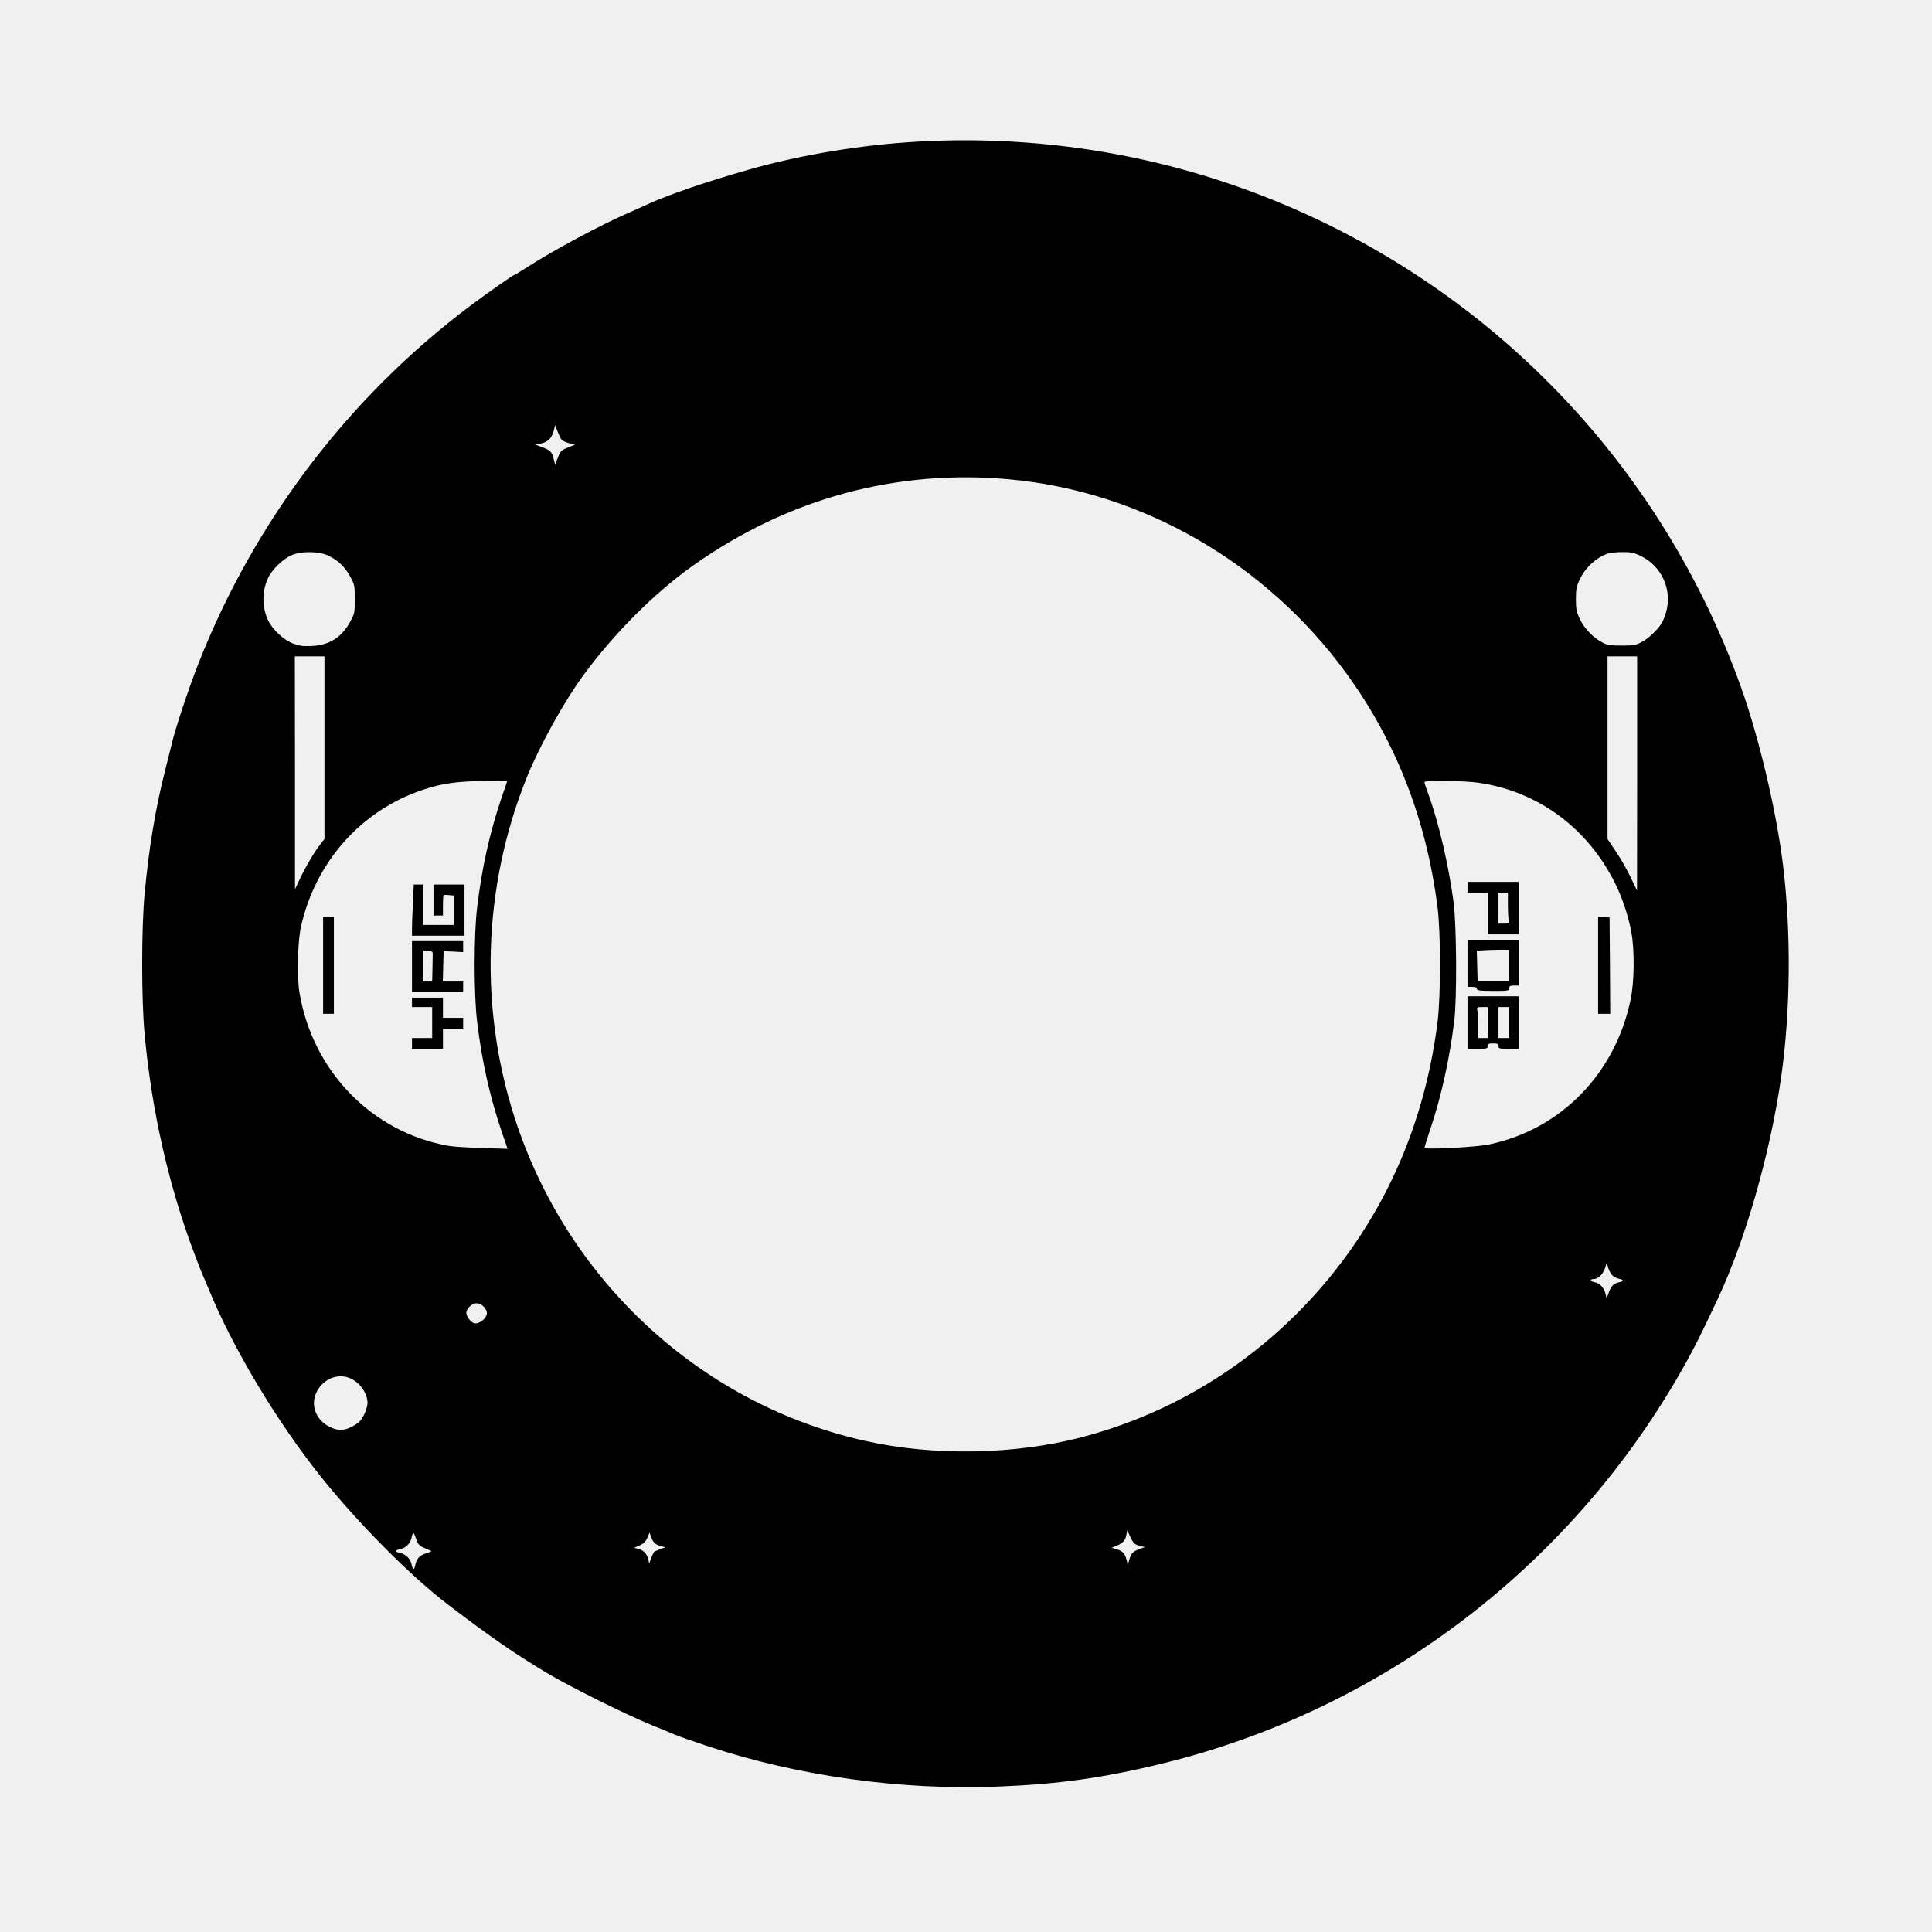
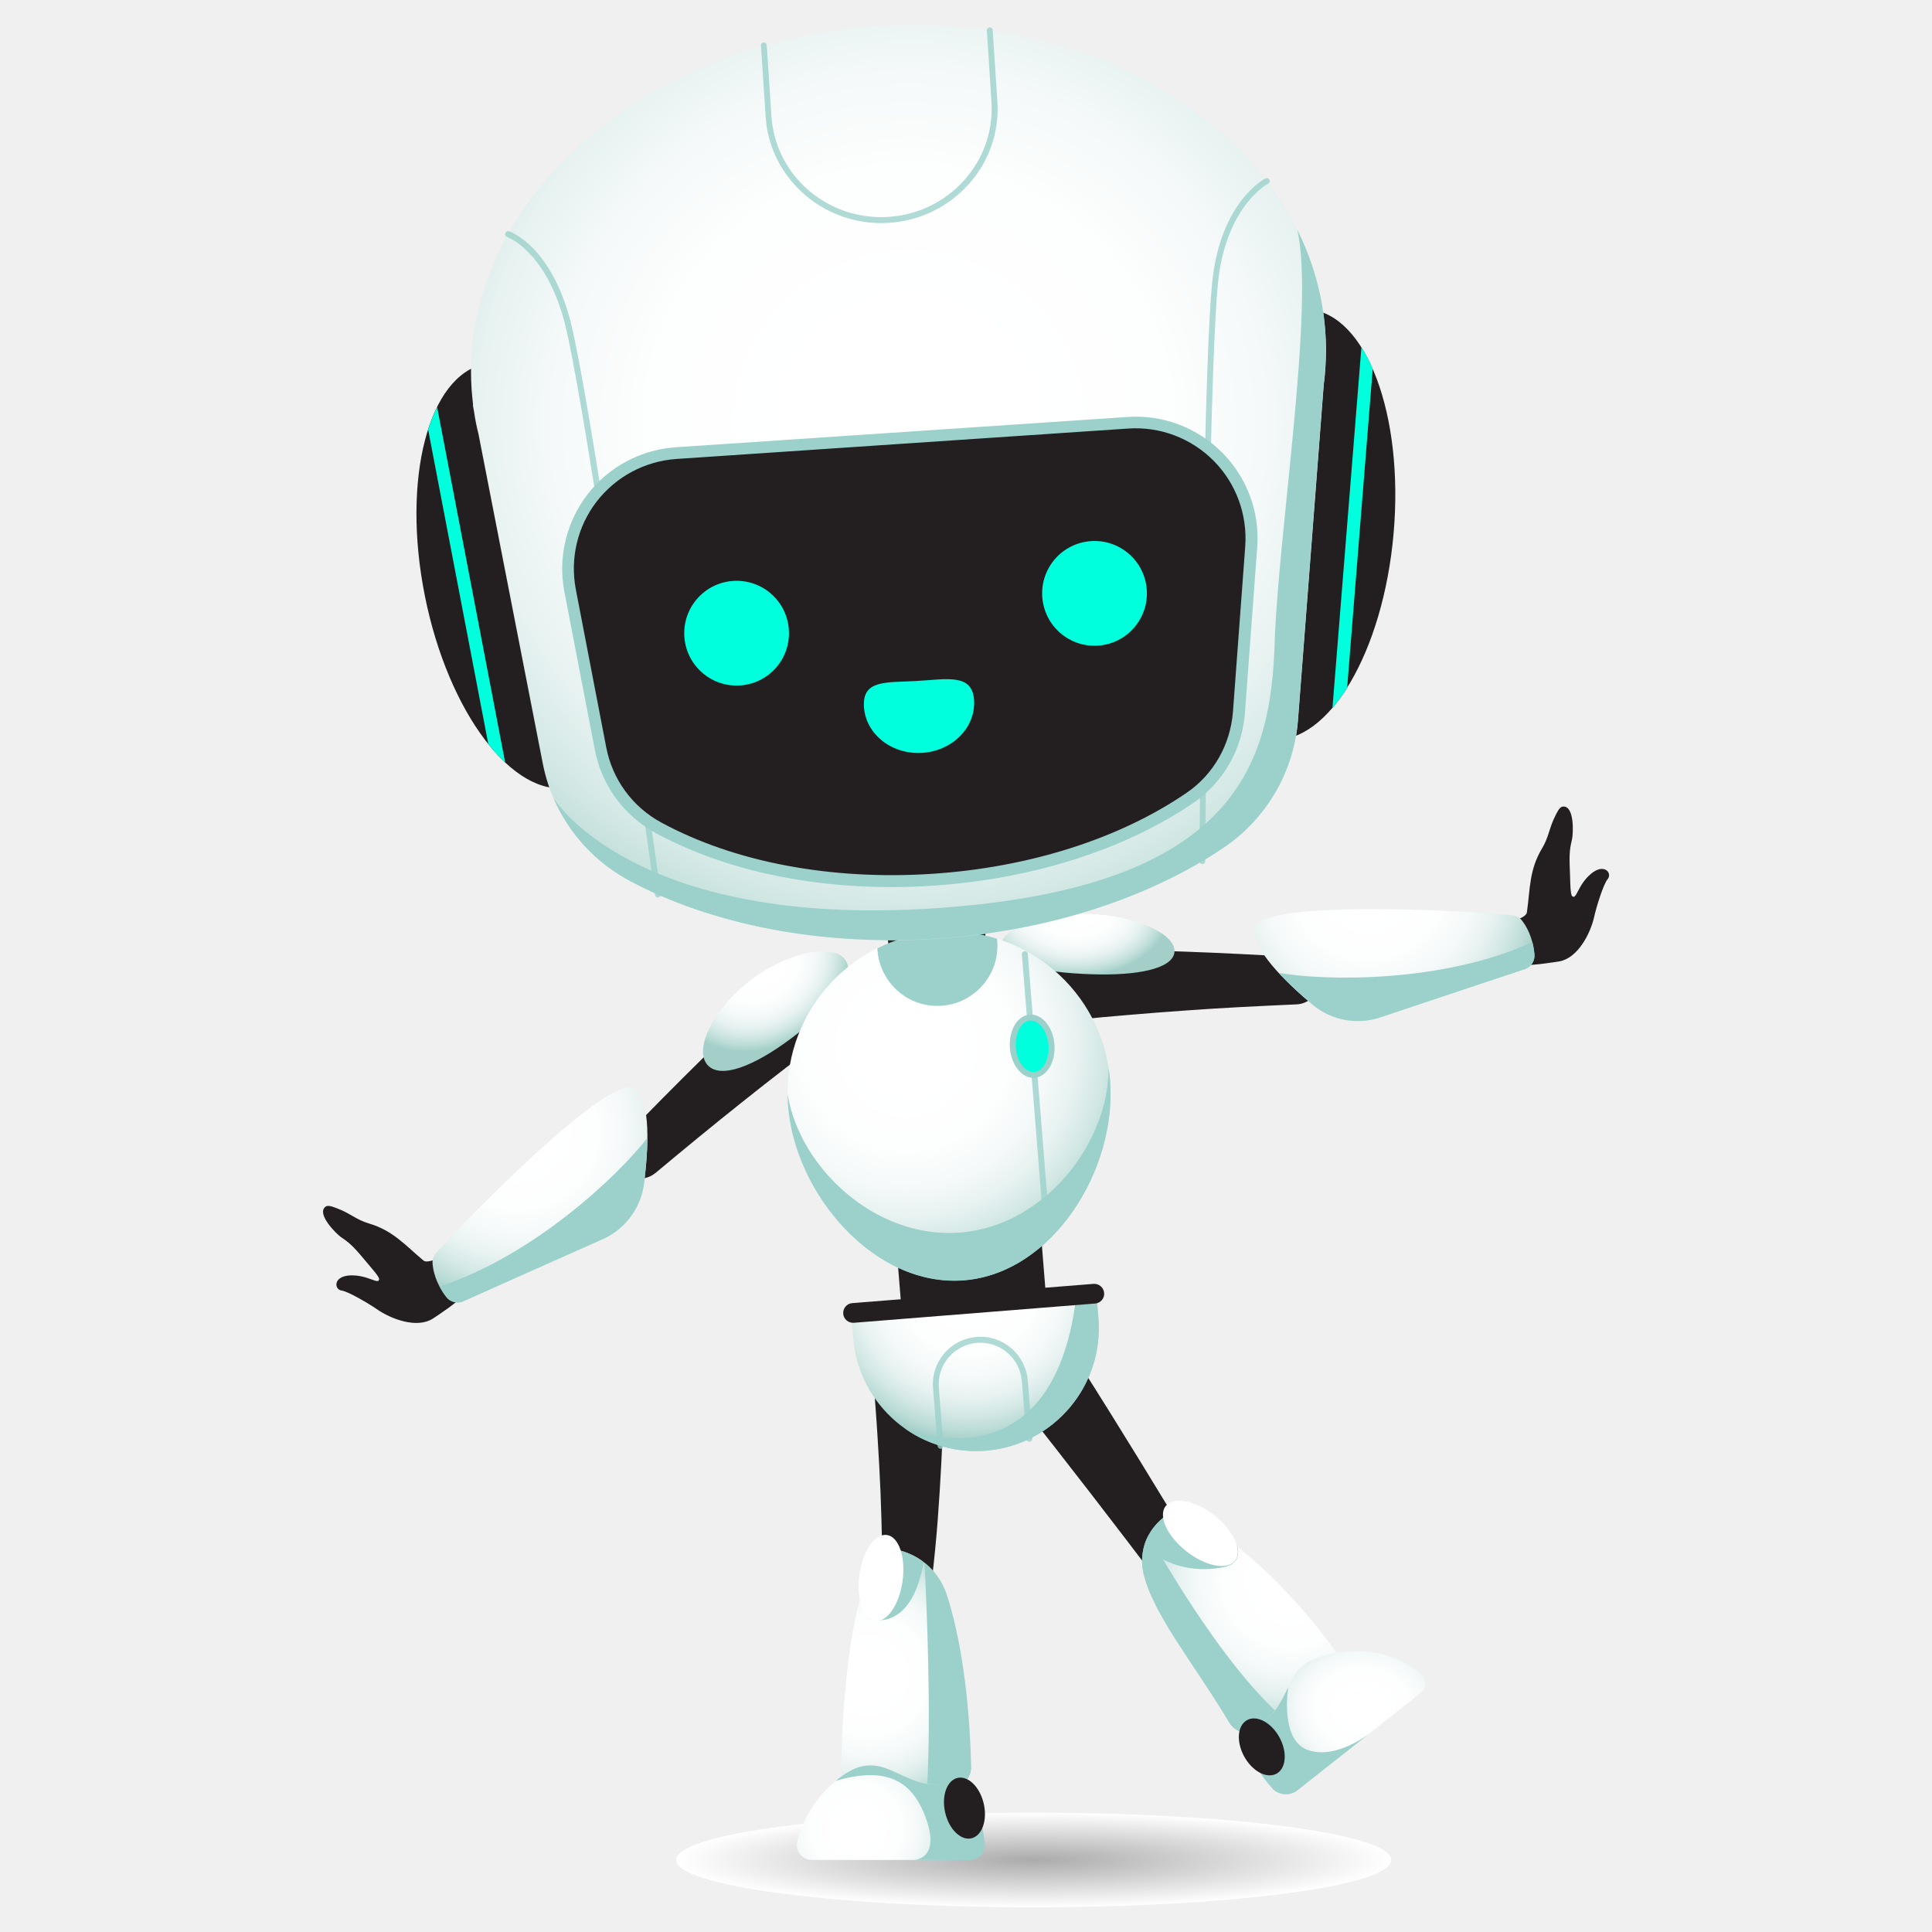
- <svg xmlns="http://www.w3.org/2000/svg" version="1.0" width="1435pt" height="1435pt" viewBox="0 0 1435 1435" preserveAspectRatio="xMidYMid meet">
-   <g transform="translate(0,1435) scale(0.1,-0.1)" fill="#000000" stroke="none">
-     <path d="M6832 13299 c-428 -23 -883 -98 -1274 -210 -312 -89 -592 -185 -743 -254 -38 -18 -104 -47 -145 -65 -210 -91 -561 -280 -754 -404 -48 -31 -89 -56 -92 -56 -10 0 -191 -127 -329 -230 -902 -677 -1603 -1598 -2019 -2653 -73 -184 -178 -501 -201 -605 -2 -9 -24 -96 -48 -192 -72 -282 -122 -585 -153 -920 -24 -255 -24 -785 0 -1040 53 -577 183 -1144 377 -1651 27 -71 53 -138 58 -147 5 -9 23 -53 41 -97 181 -441 504 -980 831 -1390 277 -347 669 -742 949 -955 316 -241 486 -358 730 -505 175 -104 592 -312 785 -390 77 -31 154 -63 172 -71 18 -8 126 -46 240 -84 672 -222 1432 -328 2153 -300 457 18 790 65 1238 175 1640 405 3043 1480 3871 2967 72 130 110 205 237 475 206 435 392 1084 473 1648 70 486 76 1075 15 1575 -49 403 -178 950 -314 1330 -631 1758 -2020 3126 -3787 3731 -737 252 -1528 361 -2311 318z m-2661 -2215 c6 -8 32 -19 56 -26 l44 -11 -53 -21 c-48 -19 -55 -26 -74 -74 l-21 -53 -11 44 c-13 52 -24 62 -89 87 l-48 18 38 7 c54 10 85 39 99 92 l11 45 18 -46 c10 -26 23 -54 30 -62z m3334 -295 c981 -92 1894 -618 2492 -1436 371 -508 596 -1084 680 -1738 25 -197 25 -662 0 -860 -81 -636 -301 -1207 -657 -1705 -489 -683 -1190 -1168 -1989 -1376 -498 -129 -1095 -140 -1601 -27 -1196 265 -2179 1153 -2585 2333 -291 847 -265 1775 71 2604 95 233 275 557 416 749 229 313 532 616 818 818 704 498 1512 717 2355 638z m-5064 -567 c70 -34 122 -84 160 -154 33 -60 34 -67 34 -168 0 -101 -1 -108 -34 -168 -63 -116 -156 -175 -286 -180 -64 -3 -92 1 -138 18 -69 26 -152 103 -185 171 -47 98 -47 220 0 318 31 65 116 145 180 170 73 29 203 26 269 -7z m9739 2 c162 -75 244 -255 194 -424 -9 -29 -23 -65 -32 -79 -30 -49 -97 -113 -147 -139 -45 -24 -61 -27 -150 -27 -86 0 -106 3 -144 23 -70 38 -135 106 -167 175 -25 53 -29 75 -29 147 0 72 4 94 29 147 41 89 128 167 216 194 14 4 59 8 100 8 60 1 86 -4 130 -25z m-9770 -1428 l0 -678 -29 -37 c-44 -55 -110 -167 -152 -256 l-38 -80 0 865 -1 865 110 0 110 0 0 -679z m9750 -191 l-1 -870 -45 94 c-24 52 -73 138 -109 192 l-65 97 0 679 0 678 110 0 110 0 0 -870z m-8437 -187 c-87 -259 -144 -514 -179 -808 -25 -202 -25 -648 0 -850 36 -295 92 -546 180 -809 l46 -134 -188 6 c-103 3 -215 10 -249 16 -570 100 -1013 556 -1109 1141 -19 115 -13 377 11 485 108 484 448 866 907 1019 138 47 260 64 460 65 l166 1 -45 -132z m7267 117 c437 -66 802 -336 1005 -743 54 -107 100 -247 122 -366 25 -136 22 -372 -6 -503 -115 -549 -518 -961 -1049 -1073 -99 -21 -482 -41 -482 -25 0 4 20 68 45 142 81 242 142 519 177 803 20 165 17 700 -5 875 -35 270 -112 601 -188 807 -16 44 -29 84 -29 89 0 14 304 11 410 -6z m983 -3655 c9 -11 31 -23 47 -27 43 -8 45 -20 6 -27 -40 -8 -61 -29 -79 -82 l-14 -39 -7 32 c-11 47 -42 81 -81 89 -35 6 -39 24 -6 24 31 0 70 39 83 82 l12 40 10 -36 c6 -20 19 -45 29 -56z m-8386 -230 c12 -10 25 -29 28 -41 14 -44 -64 -107 -103 -83 -31 20 -54 61 -47 83 10 32 45 61 75 61 14 0 36 -9 47 -20z m-989 -536 c74 -31 131 -111 132 -185 0 -19 -12 -59 -26 -87 -20 -41 -37 -59 -78 -82 -69 -40 -123 -40 -192 0 -87 49 -125 151 -88 238 43 104 156 156 252 116z m5830 -1230 c9 -7 31 -15 47 -19 l30 -6 -38 -13 c-52 -19 -65 -32 -79 -80 l-11 -41 -7 30 c-12 53 -29 74 -72 87 l-41 12 34 14 c49 20 68 40 75 81 l7 36 19 -44 c10 -24 26 -50 36 -57z m-5288 -26 c19 -9 44 -20 55 -24 16 -5 10 -9 -27 -20 -51 -16 -75 -41 -84 -91 -8 -40 -19 -35 -28 11 -7 39 -45 74 -88 83 -38 7 -35 19 5 27 40 8 73 40 83 81 11 50 16 50 33 -1 13 -39 23 -53 51 -66z m1727 27 c10 -8 31 -17 47 -21 l30 -6 -38 -13 c-21 -8 -43 -18 -48 -23 -5 -5 -15 -27 -23 -48 l-13 -38 -6 31 c-9 40 -40 72 -77 80 l-30 6 41 18 c31 14 46 29 58 57 l17 39 11 -34 c7 -19 20 -41 31 -48z" />
-     <path d="M3067 7643 c-4 -75 -7 -160 -7 -190 l0 -53 195 0 195 0 0 190 0 190 -115 0 -115 0 0 -115 0 -115 35 0 35 0 0 73 c0 41 2 76 5 78 2 3 20 3 40 1 l35 -4 0 -109 0 -109 -115 0 -115 0 0 150 0 150 -33 0 -34 0 -6 -137z" />
-     <path d="M2400 7180 l0 -360 40 0 40 0 0 360 0 360 -40 0 -40 0 0 -360z" />
-     <path d="M3060 7170 l0 -190 190 0 190 0 0 40 0 40 -75 0 -76 0 3 113 3 112 73 -3 72 -4 0 41 0 41 -190 0 -190 0 0 -190z m154 88 c0 -16 -1 -66 -2 -113 l-2 -85 -35 0 -35 0 0 116 0 115 38 -3 c33 -3 37 -6 36 -30z" />
-     <path d="M3060 6905 l0 -35 75 0 75 0 0 -115 0 -115 -75 0 -75 0 0 -40 0 -40 115 0 115 0 0 75 0 75 75 0 75 0 0 40 0 40 -75 0 -75 0 0 75 0 75 -115 0 -115 0 0 -35z" />
-     <path d="M10900 7760 l0 -40 75 0 75 0 0 -155 0 -155 115 0 115 0 0 195 0 195 -190 0 -190 0 0 -40z m300 -132 c0 -51 3 -103 6 -115 6 -21 3 -23 -35 -23 l-41 0 0 115 0 115 35 0 35 0 0 -92z" />
-     <path d="M11870 7181 l0 -361 45 0 45 0 -2 358 -3 357 -42 3 -43 3 0 -360z" />
-     <path d="M10900 7195 l0 -175 35 0 c24 0 35 -5 35 -15 0 -12 20 -15 120 -15 113 0 120 1 120 20 0 16 7 20 35 20 l35 0 0 170 0 170 -190 0 -190 0 0 -175z m305 -15 l0 -115 -115 0 -115 0 -3 112 -3 112 73 4 c40 2 93 3 118 3 l45 -1 0 -115z" />
-     <path d="M10900 6755 l0 -195 75 0 c68 0 75 2 75 20 0 17 7 20 40 20 33 0 40 -3 40 -20 0 -18 7 -20 75 -20 l75 0 0 195 0 195 -190 0 -190 0 0 -195z m150 0 l0 -115 -35 0 -35 0 0 84 c0 46 -3 98 -6 115 -6 31 -6 31 35 31 l41 0 0 -115z m160 0 l0 -115 -40 0 -40 0 0 115 0 115 40 0 40 0 0 -115z" />
+ <svg xmlns="http://www.w3.org/2000/svg" version="1.1" id="Layer_1" x="0px" y="0px" viewBox="0 0 1435 1435" style="enable-background:new 0 0 1435 1435;" xml:space="preserve">
+   <style type="text/css">
+ 	.st0{fill:#231F20;}
+ 	.st1{fill:url(#SVGID_1_);}
+ 	.st2{fill:#9BD1CA;}
+ 	.st3{fill:url(#SVGID_2_);}
+ 	.st4{fill:url(#SVGID_3_);}
+ 	.st5{fill:url(#SVGID_4_);}
+ 	.st6{fill:url(#SVGID_5_);}
+ 	.st7{opacity:0.8;}
+ 	.st8{fill:url(#SVGID_6_);}
+ 	.st9{fill:#FFFFFF;}
+ 	.st10{fill:url(#SVGID_7_);}
+ 	.st11{fill:url(#SVGID_8_);}
+ 	.st12{fill:url(#SVGID_9_);}
+ 	.st13{fill:url(#SVGID_10_);}
+ 	.st14{fill:url(#SVGID_11_);}
+ 	.st15{fill:#00FFDC;}
+ 	.st16{fill:url(#SVGID_12_);}
+ </style>
+   <g>
+     <path class="st0" d="M462.9,845.7c9.7-10.1,19.5-20.1,29.4-30.1c9.8-10,19.8-19.8,29.8-29.7c10-9.8,20.1-19.6,30.2-29.3l15.3-14.5   l7.7-7.2l7.9-7.3c10.7-9.8,27.4-9.1,37.2,1.6c9.8,10.7,9.1,27.4-1.6,37.2c-0.7,0.6-1.4,1.2-2.1,1.7l-0.3,0.2l-8.1,6l-8.2,6.2   l-16.4,12.6c-10.9,8.4-21.8,17-32.6,25.6c-10.8,8.6-21.6,17.3-32.3,26.1c-10.7,8.8-21.4,17.6-32,26.5l-0.1,0   c-7.4,6.2-18.5,5.2-24.7-2.2C456.3,862.2,456.8,852.1,462.9,845.7z" />
+     <path class="st0" d="M321.5,979.4c-11.7,7.5-30.8,0.6-41.9-7.2c-5.5-3.8-21-13-25.7-13.6c-5.9-0.7-6.6-10.9,6.5-11.3   c13.1-0.4,20.8,7.3,21.2,2.8c0.2-1.8-6.1-8.6-8.3-11.4c-10.5-12.6-12.9-15-20-19.8c-3.5-2.4-18.7-17.5-11.4-22.7   c2.1-1.5,6.7,0.7,8.7,1.4c9.2,3.4,13.9,8.3,23.3,11.1c18.1,5.3,27,16.2,40.7,27.6c4,3.3,20.1-6.6,20.1-6.6   c0.7,2.8,10.6,29.3,9,32.4C341.5,966.3,324.3,977.6,321.5,979.4z" />
+     <g>
+       <radialGradient id="SVGID_1_" cx="3095.462" cy="765.755" r="88.516" gradientTransform="matrix(-1.0162 -1.0923 -1.0923 1.0162 4367.336 3442.534)" gradientUnits="userSpaceOnUse">
+         <stop offset="0.153" style="stop-color:#FFFFFF" />
+         <stop offset="0.438" style="stop-color:#FDFEFE" />
+         <stop offset="0.596" style="stop-color:#F5F9F9" />
+         <stop offset="0.723" style="stop-color:#E7F2F1" />
+         <stop offset="0.833" style="stop-color:#D3E8E5" />
+         <stop offset="0.932" style="stop-color:#BADBD6" />
+         <stop offset="1" style="stop-color:#A4CFC9" />
+       </radialGradient>
+       <path class="st1" d="M445.8,921.2c17.6-7.2,30.1-23.2,32.5-42.1c3.4-26.3,5.3-61.3-6.8-70.4C453.3,795,340.9,911.5,323.9,930.7    c-1.9,2.2-2.9,5-2.6,7.9c0.4,5.3,2.4,14.5,10,24.6c2.9,3.9,8,5.3,12.5,3.5L445.8,921.2z" />
+       <path class="st2" d="M326.5,955.5c69.4-22.5,132.9-82.4,154.4-110.4c-0.1,11.2-1.2,23.3-2.5,34c-2.4,18.9-14.9,34.9-32.5,42.1    l-102,45.4c-4.5,1.8-9.6,0.3-12.5-3.6C329.3,960.4,327.8,957.9,326.5,955.5z" />
+     </g>
+     <radialGradient id="SVGID_2_" cx="779.017" cy="3356.277" r="222.904" gradientTransform="matrix(1.1916 0 0 0.1576 -160.5053 852.5717)" gradientUnits="userSpaceOnUse">
+       <stop offset="0" style="stop-color:#ABABAB" />
+       <stop offset="1" style="stop-color:#FFFFFF" />
+     </radialGradient>
+     <ellipse class="st3" cx="767.8" cy="1381.5" rx="265.6" ry="35.1" />
+     <path class="st0" d="M701.5,1024.6c-0.1,7.2-0.4,14.1-0.6,21.1c-0.2,7-0.5,14-0.8,21c-0.6,14-1.3,28-2.2,42   c-0.9,14-1.9,28-3.3,42.1c-1.4,14.1-2.9,28.2-5.2,42.4c-1.5,9.6-10.5,16.1-20.1,14.6c-8.9-1.4-15.2-9.3-14.8-18.1l0-0.3   c0.7-13.2,0.7-26.8,0.6-40.3c-0.1-13.6-0.6-27.2-1.1-40.9c-0.6-13.7-1.3-27.3-2.2-41c-0.4-6.8-0.9-13.7-1.4-20.5   c-0.5-6.8-1-13.7-1.6-20.3c-1.2-14.5,9.5-27.2,24-28.5c14.5-1.2,27.2,9.5,28.5,24C701.5,1022.8,701.5,1023.7,701.5,1024.6z" />
+     <path class="st0" d="M802.2,1013.8c7.6,11.9,14.9,23.6,22.3,35.4l21.9,35.4c14.5,23.7,29,47.4,43.3,71.2c5,8.3,2.3,19.1-6,24.1   c-7.7,4.7-17.7,2.6-23-4.4l-0.1-0.1c-16.6-22.1-33.4-44-50.3-65.9l-25.4-32.7c-8.5-10.8-17-21.8-25.5-32.4l0,0   c-9.1-11.4-7.2-27.9,4.2-37c11.4-9.1,27.9-7.2,37,4.2C801.1,1012.3,801.7,1013.1,802.2,1013.8z" />
+     <path class="st0" d="M963,746c-13.8,0.6-27.7,1.3-41.5,2c-13.8,0.7-27.6,1.6-41.4,2.6c-13.8,1-27.6,2-41.3,3.2l-20.6,1.8l-10.3,1   l-10.1,1l-0.3,0c-14.5,1.5-27.4-9-28.9-23.5c-1.5-14.5,9-27.4,23.5-28.9c0.9-0.1,1.9-0.1,2.8-0.1l10.7,0l10.6,0.1l21.1,0.4   c14.1,0.3,28.1,0.7,42.1,1.2c14,0.5,28,1.1,42,1.8c14,0.7,28,1.5,42,2.3c9.7,0.6,17,8.9,16.5,18.6c-0.5,9-7.8,16-16.7,16.5L963,746   z" />
+     <radialGradient id="SVGID_3_" cx="1427.056" cy="-27.113" r="54.834" gradientTransform="matrix(1.1044 -0.488 0.7054 0.8046 -759.0554 1391.761)" gradientUnits="userSpaceOnUse">
+       <stop offset="0.153" style="stop-color:#FFFFFF" />
+       <stop offset="0.438" style="stop-color:#FDFEFE" />
+       <stop offset="0.596" style="stop-color:#F5F9F9" />
+       <stop offset="0.723" style="stop-color:#E7F2F1" />
+       <stop offset="0.833" style="stop-color:#D3E8E5" />
+       <stop offset="0.932" style="stop-color:#BADBD6" />
+       <stop offset="1" style="stop-color:#A4CFC9" />
+     </radialGradient>
+     <path class="st4" d="M872.3,707.5c-1.6,11.9-27,17.4-62.5,16.1c-35.5-1.2-64.5-7.7-66-20.5c-1.6-13.3,29.7-25.5,65.2-24.3   C844.5,680,874.1,694.3,872.3,707.5z" />
+     <radialGradient id="SVGID_4_" cx="993.694" cy="649.297" r="54.834" gradientTransform="matrix(-1.2406 0.1568 -3.670000e-02 1.1732 1820.515 -201.4394)" gradientUnits="userSpaceOnUse">
+       <stop offset="0.153" style="stop-color:#FFFFFF" />
+       <stop offset="0.438" style="stop-color:#FDFEFE" />
+       <stop offset="0.596" style="stop-color:#F5F9F9" />
+       <stop offset="0.723" style="stop-color:#E7F2F1" />
+       <stop offset="0.833" style="stop-color:#D3E8E5" />
+       <stop offset="0.932" style="stop-color:#BADBD6" />
+       <stop offset="1" style="stop-color:#A4CFC9" />
+     </radialGradient>
+     <path class="st5" d="M525.5,791c9.4,10.6,34,1.4,62.4-19.9c28.4-21.3,47.9-44,40.5-57.2c-7.7-13.7-41.7-7.7-70.2,13.6   C529.9,748.8,515.1,779.3,525.5,791z" />
+     <path class="st0" d="M756.2,983l-63.1,5c-12.2,1-23-8.2-23.9-20.4l-3-37.2l107.4-8.6l3,37.2C777.6,971.3,768.5,982,756.2,983z" />
+     <g>
+       <radialGradient id="SVGID_5_" cx="806.329" cy="847.993" r="77.89" gradientTransform="matrix(1.4871 -0.1189 0.1189 1.4871 -579.9443 -210.8576)" gradientUnits="userSpaceOnUse">
+         <stop offset="0.153" style="stop-color:#FFFFFF" />
+         <stop offset="0.438" style="stop-color:#FDFEFE" />
+         <stop offset="0.596" style="stop-color:#F5F9F9" />
+         <stop offset="0.723" style="stop-color:#E7F2F1" />
+         <stop offset="0.833" style="stop-color:#D3E8E5" />
+         <stop offset="0.932" style="stop-color:#BADBD6" />
+         <stop offset="1" style="stop-color:#A4CFC9" />
+       </radialGradient>
+       <path class="st6" d="M732.1,1077.5L732.1,1077.5c-50.3,4-94.3-33.5-98.4-83.8l-0.8-9.6c-0.6-7.3,4.8-13.6,12.1-14.2l74.8-6l81-6.5    c7.3-0.6,13.6,4.8,14.2,12.1l0.8,9.6C819.9,1029.5,782.4,1073.5,732.1,1077.5z" />
+       <g class="st7">
+         <path class="st2" d="M698.6,1076.1c-1.1,0-2.1-0.9-2.2-2l-3.4-43.1c-0.8-9.4,2.2-18.5,8.3-25.7c6.1-7.2,14.7-11.5,24.1-12.3     c19.4-1.6,36.4,13,38,32.4l3.4,43.1c0.1,1.2-0.8,2.3-2,2.4c-1.2,0.1-2.3-0.8-2.4-2l-3.4-43.1c-0.7-8.2-4.5-15.7-10.8-21.1     c-6.3-5.4-14.3-7.9-22.5-7.3c-8.2,0.7-15.7,4.5-21.1,10.8c-5.4,6.3-7.9,14.3-7.3,22.5l3.4,43.1c0.1,1.2-0.8,2.3-2,2.4     C698.7,1076.1,698.6,1076.1,698.6,1076.1z" />
+       </g>
+       <path class="st2" d="M815.1,969.5c-0.6-7.3-6.9-12.7-14.2-12.1l-0.9,0.1c-15.1,150.8-127,104-127.6,103.7    c16.8,11.8,37.7,18,59.7,16.3c50.3-4,87.8-48.1,83.8-98.4L815.1,969.5z" />
+       <path class="st0" d="M813.4,968.2l-179.2,14.3c-4,0.3-7.6-2.7-7.9-6.7l0,0c-0.3-4,2.7-7.6,6.7-7.9l179.2-14.3    c4-0.3,7.6,2.7,7.9,6.7l0,0C820.5,964.3,817.5,967.9,813.4,968.2z" />
+     </g>
+     <g>
+       <radialGradient id="SVGID_6_" cx="1112.534" cy="662.812" r="77.51" gradientTransform="matrix(1.3603 -0.6126 0.6126 1.3603 -960.4671 952.4706)" gradientUnits="userSpaceOnUse">
+         <stop offset="0.153" style="stop-color:#FFFFFF" />
+         <stop offset="0.438" style="stop-color:#FDFEFE" />
+         <stop offset="0.596" style="stop-color:#F5F9F9" />
+         <stop offset="0.723" style="stop-color:#E7F2F1" />
+         <stop offset="0.833" style="stop-color:#D3E8E5" />
+         <stop offset="0.932" style="stop-color:#BADBD6" />
+         <stop offset="1" style="stop-color:#A4CFC9" />
+       </radialGradient>
+       <path class="st8" d="M874.3,1121L874.3,1121c29.4,10.6,84.4,54.8,126.9,118.9c4.5,6.8,2.1,15.2-5.4,18.6l-61.3,27.6    c-7.5,3.4-17.1,0.4-21.3-6.6c-26.6-44.1-56.7-80.2-63.8-110.7C844.8,1149.1,854.9,1129.8,874.3,1121z" />
+       <path class="st2" d="M874.3,1121c-12.6,5.7-21.3,15.8-24.5,27.6c9.4,8.5,28.9,21.1,58.6,15.5c9.7-1.8,12.4-7.5,10.8-15.3    C901.8,1134.9,886,1125.3,874.3,1121z" />
+       <path class="st9" d="M878.5,1150c13.5,11.9,30.4,16.6,37.6,10.5s2.1-20.8-11.4-32.7c-13.5-11.9-30.4-16.6-37.6-10.5    C859.8,1123.4,864.9,1138.1,878.5,1150z" />
+       <path class="st2" d="M853.3,1139.9L853.3,1139.9c-4.8,8.6-6.3,18.7-3.9,29c7.2,30.5,37.3,66.5,63.8,110.7c4.2,7,13.8,10,21.3,6.6    l20.1-9C905.9,1236.3,853.3,1139.9,853.3,1139.9z" />
+     </g>
+     <g>
+       <radialGradient id="SVGID_7_" cx="726.354" cy="1140.09" r="67.466" gradientTransform="matrix(1.4918 0 0 1.4918 -438.7068 -456.0797)" gradientUnits="userSpaceOnUse">
+         <stop offset="0.153" style="stop-color:#FFFFFF" />
+         <stop offset="0.438" style="stop-color:#FDFEFE" />
+         <stop offset="0.596" style="stop-color:#F5F9F9" />
+         <stop offset="0.723" style="stop-color:#E7F2F1" />
+         <stop offset="0.833" style="stop-color:#D3E8E5" />
+         <stop offset="0.932" style="stop-color:#BADBD6" />
+         <stop offset="1" style="stop-color:#A4CFC9" />
+       </radialGradient>
+       <path class="st10" d="M655.8,1150L655.8,1150c-19.4,22.1-29.4,85.7-31.1,162.6c-0.2,8.2,6.4,14.9,14.6,14.9h67.2    c8.2,0,14.8-6.8,14.6-14.9c-1.1-51.8-8-97.7-18.3-128.8C696.2,1163.6,677.2,1150,655.8,1150z" />
+       <path class="st2" d="M686,1160.2c-8.5-6.5-19-10.2-30.1-10.2c-1.9,2.1-3.6,4.8-5.4,7.7l-3.9,45    C646.6,1202.7,677,1212.9,686,1160.2z" />
+       <ellipse transform="matrix(0.1361 -0.9907 0.9907 0.1361 -595.8063 1660.808)" class="st9" cx="654.4" cy="1172" rx="32.2" ry="16.2" />
+       <path class="st2" d="M686.7,1160.7c1.7,33.5,5,112.9,1.9,166.8h18.1c8.2,0,14.8-6.8,14.6-14.9c-1.1-51.8-8-97.7-18.3-128.8    C699.8,1174.5,694,1166.6,686.7,1160.7z" />
+     </g>
+     <path class="st0" d="M1158.1,714.1c13.7-2.4,23.2-20.4,26.1-33.6c1.4-6.5,6.7-23.7,9.8-27.4c3.9-4.5-2.5-12.5-12.5-3.9   c-10,8.6-10.4,19.4-13.8,16.4c-1.3-1.2-1.4-10.5-1.5-14c-0.7-16.4-0.6-19.7,1.4-28.1c1-4.1,2-25.5-6.9-24.4c-2.6,0.3-4.5,5-5.5,6.9   c-4.5,8.7-4.7,15.5-9.7,23.9c-9.8,16.2-8.9,30.2-11.4,47.8c-0.7,5.2-19.3,8.7-19.3,8.7c1.4,2.6,12,28.8,15.3,30   C1134.4,717.9,1154.8,714.6,1158.1,714.1z" />
+     <g>
+       <radialGradient id="SVGID_8_" cx="2314.91" cy="-1237.755" r="88.519" gradientTransform="matrix(1.210000e-02 -1.4918 1.4918 1.220000e-02 2834.976 4122.436)" gradientUnits="userSpaceOnUse">
+         <stop offset="0.153" style="stop-color:#FFFFFF" />
+         <stop offset="0.438" style="stop-color:#FDFEFE" />
+         <stop offset="0.596" style="stop-color:#F5F9F9" />
+         <stop offset="0.723" style="stop-color:#E7F2F1" />
+         <stop offset="0.833" style="stop-color:#D3E8E5" />
+         <stop offset="0.932" style="stop-color:#BADBD6" />
+         <stop offset="1" style="stop-color:#A4CFC9" />
+       </radialGradient>
+       <path class="st11" d="M1027,755.1c-17.8,6.6-37.9,3.2-52.4-9.1c-20.3-17.1-45.3-41.7-42.5-56.5c4.2-22.4,165.8-12.4,191.2-9.7    c2.9,0.3,5.5,1.7,7.2,4c3.3,4.2,8,12.3,9.2,24.9c0.5,4.8-2.3,9.4-6.9,11L1027,755.1z" />
+       <path class="st2" d="M1138.2,699.8c-66.4,30.3-153.7,28.9-188.4,22.8c7.6,8.2,16.6,16.4,24.8,23.4c14.5,12.3,34.5,15.7,52.4,9.1    l105.9-35.4c4.6-1.7,7.3-6.3,6.8-11.1C1139.4,705.4,1138.9,702.5,1138.2,699.8z" />
+     </g>
+     <g>
+       <radialGradient id="SVGID_9_" cx="720.46" cy="1215.741" r="51.578" gradientTransform="matrix(1.4918 0 0 1.4918 -438.7068 -456.0797)" gradientUnits="userSpaceOnUse">
+         <stop offset="0.153" style="stop-color:#FFFFFF" />
+         <stop offset="0.438" style="stop-color:#FDFEFE" />
+         <stop offset="0.596" style="stop-color:#F5F9F9" />
+         <stop offset="0.723" style="stop-color:#E7F2F1" />
+         <stop offset="0.833" style="stop-color:#D3E8E5" />
+         <stop offset="0.932" style="stop-color:#BADBD6" />
+         <stop offset="1" style="stop-color:#A4CFC9" />
+       </radialGradient>
+       <path class="st12" d="M603.1,1381.5h117.1c6.7,0,11.9-5.8,11.2-12.5c-3.1-27.7-15.3-45-15.3-45s-20.4,3.2-31.4,0.2    c-18.4-5-29.1-16.8-46.7-11.7c-11.3,3.3-37.7,22.4-45.8,55.1C590.4,1374.7,595.8,1381.5,603.1,1381.5z" />
+       <path class="st2" d="M678.7,1381.5h41.5c6.7,0,11.9-5.8,11.2-12.5c-3.1-27.7-15.3-45-15.3-45s-20.4,3.2-31.4,0.2    c-18.4-5-29.1-16.8-46.7-11.7c-4.2,1.2-10.6,4.7-17.3,10.2c35-10.1,54.7-1.9,65.4,23.6C700.7,1381.4,678.7,1381.5,678.7,1381.5z" />
+       <ellipse transform="matrix(0.9747 -0.2236 0.2236 0.9747 -282.1168 194.1303)" class="st0" cx="716.3" cy="1343" rx="14.7" ry="23" />
+     </g>
+     <g>
+       <radialGradient id="SVGID_10_" cx="1345.737" cy="534.001" r="50.212" gradientTransform="matrix(1.1719 -0.9232 1.1249 1.013 -1165.065 1970.401)" gradientUnits="userSpaceOnUse">
+         <stop offset="0.153" style="stop-color:#FFFFFF" />
+         <stop offset="0.438" style="stop-color:#FDFEFE" />
+         <stop offset="0.596" style="stop-color:#F5F9F9" />
+         <stop offset="0.723" style="stop-color:#E7F2F1" />
+         <stop offset="0.833" style="stop-color:#D3E8E5" />
+         <stop offset="0.932" style="stop-color:#BADBD6" />
+         <stop offset="1" style="stop-color:#A4CFC9" />
+       </radialGradient>
+       <path class="st13" d="M1055.3,1257.4l-92,72.5c-5.3,4.1-13.8,3.4-18.2-1.6c-18.5-20.7-21.9-40-21.9-40s18.4-10.4,24.8-19.3    c10.7-14.8,10.3-29.4,27.9-36.8c11.4-4.8,46.3-13.9,77.6,9C1059.6,1245.8,1061,1253,1055.3,1257.4z" />
+       <path class="st2" d="M971.1,1299.7c-20.8-7.7-14.2-46.9-14.2-46.9l0,0c-2.4,5.2-4.9,10.7-8.9,16.3c-6.4,8.9-24.8,19.3-24.8,19.3    s3.4,19.3,21.9,40c4.4,5,13,5.7,18.2,1.6l53.4-42C1016.6,1287.9,991.9,1307.4,971.1,1299.7z" />
+       <ellipse transform="matrix(0.8759 -0.4825 0.4825 0.8759 -509.7342 613.2267)" class="st0" cx="937.2" cy="1297.5" rx="14.9" ry="22.7" />
+     </g>
+     <g>
+       <radialGradient id="SVGID_11_" cx="784.521" cy="727.244" r="117.737" gradientTransform="matrix(1.4871 -0.1189 0.1189 1.4871 -579.9443 -210.8576)" gradientUnits="userSpaceOnUse">
+         <stop offset="0.153" style="stop-color:#FFFFFF" />
+         <stop offset="0.438" style="stop-color:#FDFEFE" />
+         <stop offset="0.596" style="stop-color:#F5F9F9" />
+         <stop offset="0.723" style="stop-color:#E7F2F1" />
+         <stop offset="0.833" style="stop-color:#D3E8E5" />
+         <stop offset="0.932" style="stop-color:#BADBD6" />
+         <stop offset="1" style="stop-color:#A4CFC9" />
+       </radialGradient>
+       <path class="st14" d="M824.5,802.3c5.3,66.1-42.4,143.3-108.5,148.6c-66.1,5.3-125.4-63.4-130.7-129.5    c-5.3-66.1,44-123.9,110.1-129.2C761.4,686.9,819.3,736.2,824.5,802.3z" />
+       <path class="st2" d="M713.2,915.5c-63.1,5-119.4-48.3-128.2-102.8c0,2.9,0.1,5.8,0.3,8.8c5.3,66.1,64.7,134.8,130.7,129.5    c66.1-5.3,113.8-82.6,108.5-148.6c-0.2-2.9-0.6-5.8-1.1-8.7C823.4,848.8,776.3,910.4,713.2,915.5z" />
+       <g class="st7">
+         <path class="st2" d="M778,920.7c-1.1,0-2.1-0.9-2.2-2L759,708.9c-0.1-1.2,0.8-2.3,2-2.4c1.2-0.1,2.3,0.8,2.4,2l16.8,209.8     c0.1,1.2-0.8,2.3-2,2.4C778.1,920.7,778,920.7,778,920.7z" />
+       </g>
+       <path class="st0" d="M698.5,730.7L698.5,730.7c-20,1.6-37.5-13.3-39.1-33.3l-2.3-28.6l72.4-5.8l2.3,28.6    C733.4,711.6,718.5,729.1,698.5,730.7z" />
+       <path class="st2" d="M651.7,704.3c0,0.6,0,1.2,0.1,1.8c2,24.5,23.5,42.9,48,40.9c24.5-2,42.9-23.5,40.9-48c0-0.6-0.2-1.2-0.2-1.8    c-14.2-4.4-29.4-6.2-45-5C679.7,693.5,665,697.7,651.7,704.3z" />
+       <g>
+         <ellipse transform="matrix(0.9968 -7.967028e-02 7.967028e-02 0.9968 -59.4759 63.5499)" class="st15" cx="766.7" cy="777.1" rx="14.4" ry="21.3" />
+         <path class="st2" d="M767.6,800.6c-4.2,0-8.3-2.2-11.6-6.3c-3.3-4.1-5.4-9.8-5.9-15.9c-1-12.9,5.5-24.1,14.7-24.8     c9.1-0.7,17.4,9.2,18.4,22.1l0,0c0.5,6.1-0.7,12-3.3,16.6c-2.8,4.9-6.8,7.8-11.4,8.2C768.2,800.6,767.9,800.6,767.6,800.6z      M765.7,758c-0.2,0-0.4,0-0.6,0c-6.6,0.5-11.5,9.7-10.6,20.1c0.4,5.3,2.2,10.1,4.9,13.5c2.6,3.2,5.7,4.9,8.8,4.6     c3.1-0.2,5.9-2.4,7.9-5.9c2.2-3.9,3.1-8.9,2.7-14.1l0,0C778,766.1,772.1,758,765.7,758z" />
+       </g>
+     </g>
+     <g>
+       <ellipse transform="matrix(8.728623e-02 -0.9962 0.9962 8.728623e-02 486.8057 1310.386)" class="st0" cx="958.5" cy="389.5" rx="160.3" ry="76.9" />
+       <path class="st15" d="M989.7,525.7c3.8-4.4,7.4-9.4,10.9-14.9l19-237c-2.5-5.8-5.4-11.1-8.4-15.9L989.7,525.7z" />
+       <ellipse transform="matrix(0.9805 -0.1967 0.1967 0.9805 -76.4493 85.4269)" class="st0" cx="391.8" cy="427.5" rx="77.7" ry="160.4" />
+       <path class="st15" d="M318,319.1l44.7,233.6c4.1,5.1,8.2,9.6,12.5,13.6l-50.5-263.9C322.1,307.4,319.9,313,318,319.1z" />
+       <radialGradient id="SVGID_12_" cx="795.03" cy="428.319" r="296.482" gradientTransform="matrix(1.4885 -9.980000e-02 9.800000e-02 1.4606 -550.4507 -231.85)" gradientUnits="userSpaceOnUse">
+         <stop offset="0.153" style="stop-color:#FFFFFF" />
+         <stop offset="0.438" style="stop-color:#FDFEFE" />
+         <stop offset="0.596" style="stop-color:#F5F9F9" />
+         <stop offset="0.723" style="stop-color:#E7F2F1" />
+         <stop offset="0.833" style="stop-color:#D3E8E5" />
+         <stop offset="0.932" style="stop-color:#BADBD6" />
+         <stop offset="1" style="stop-color:#A4CFC9" />
+       </radialGradient>
+       <path class="st16" d="M984.4,247C975.2,109.5,825.8,7.5,650.7,19.3C475.6,31,341.1,152,350.3,289.5c0.3,3.8,0.7,7.6,1.1,11.4    l-0.2,0l0.9,4.8c0.8,5.6,1.9,11.2,3.3,16.7l25.3,129.7l22.5,115.2c7.3,37.2,31.1,69.2,65,87.2c59.7,31.8,140.4,48.6,228,42.7    c83.5-5.6,158.1-30.8,212.5-67.4c32.2-21.7,52.5-56.7,55.4-94.9l19.1-248.9c1.2-9,1.7-18.2,1.7-27.4l0-0.2l0,0    C984.8,254.6,984.7,250.8,984.4,247z" />
+       <g class="st7">
+         <path class="st2" d="M654.5,165.7c-44.9,0-82.8-34.3-85.8-78.9l-3.5-52.9c-0.1-1.2,0.8-2.3,2-2.3c1.2-0.1,2.3,0.8,2.3,2l3.5,52.9     c3,44.2,42,77.6,87.1,74.6c21.8-1.5,41.8-11.2,56.2-27.4c14.4-16.2,21.5-36.8,20.1-58.2L733,22.7c-0.1-1.2,0.8-2.3,2-2.3     c1.2-0.1,2.3,0.8,2.3,2l3.5,52.9c1.5,22.6-6,44.4-21.2,61.4c-15.2,17-36.2,27.3-59.2,28.8C658.5,165.6,656.5,165.7,654.5,165.7z" />
+       </g>
+       <g class="st7">
+         <path class="st2" d="M893.1,641.8C893.1,641.8,893.1,641.8,893.1,641.8c-1.2,0-2.2-1-2.2-2.2c0.8-114.7,3.3-386.9,10.2-436.1     c7.6-54.6,37.6-70.3,38.9-71c1.1-0.5,2.4-0.1,2.9,1c0.5,1.1,0.1,2.4-1,2.9l0,0c-0.3,0.1-29.2,15.5-36.5,67.7     c-6.8,48.9-9.4,320.9-10.2,435.5C895.3,640.8,894.3,641.8,893.1,641.8z" />
+       </g>
+       <g class="st7">
+         <path class="st2" d="M488.7,666.6c-1.1,0-2-0.8-2.2-1.9c-16-112.9-54.7-380.7-67.9-428c-14.3-50.9-41.7-60.6-41.9-60.7     c-1.1-0.4-1.8-1.6-1.4-2.8c0.4-1.1,1.6-1.8,2.8-1.4c1.2,0.4,29.9,10.5,44.8,63.7c13.3,47.6,52,315.6,68,428.6     c0.2,1.2-0.7,2.3-1.9,2.5C488.9,666.6,488.8,666.6,488.7,666.6z" />
+       </g>
+       <g>
+         <path class="st0" d="M502.1,336.6c-51.6,3.5-88.5,51.3-78.7,102.1v0L446,556.1c4.8,25.1,20.7,46.7,43.2,58.8     c55.2,29.9,127.6,43.6,204,38.5c72.8-4.9,140.5-26.5,190.6-60.8c21.2-14.5,34.4-37.7,36.3-63.7l9.1-122.7     c3.9-52.2-39.4-95.7-91.6-92.2L502.1,336.6z" />
+         <path class="st2" d="M662,658.9c-65.4,0-126.6-13.9-174.8-40.1c-23.8-12.9-40.3-35.4-45.4-61.9l-22.6-117.4     c-4.9-25.4,1.4-51.8,17.2-72.3c15.8-20.5,39.7-33.3,65.6-35l335.6-22.5c26.1-1.8,51.7,7.9,70.2,26.5c18.5,18.6,28,44.3,26,70.4     l-9.1,122.7c-2,27.3-16,51.7-38.2,67C835.5,631,767,652.9,693.5,657.8C682.9,658.5,672.4,658.9,662,658.9z M502.4,340.9     c-23.3,1.6-44.9,13.1-59.2,31.6c-14.3,18.5-19.9,42.3-15.5,65.3l22.6,117.4c4.6,23.8,19.5,44.2,41,55.8     c54.5,29.5,126.1,43,201.6,38c72-4.8,138.9-26.2,188.4-60.1c20.1-13.7,32.6-35.8,34.5-60.4l9.1-122.7     c1.7-23.6-6.8-46.8-23.5-63.6c-16.7-16.8-39.8-25.5-63.4-23.9L502.4,340.9z" />
+       </g>
+       <path class="st2" d="M963.5,170.5c13.3,55.5-14,224.8-16.7,306.2C944,565.6,920,659.5,694.6,674.6c-225.4,15.1-283.6-82-283.6-82    c11.3,26.1,31.2,48.1,57.1,61.8c59.7,31.8,140.4,48.6,228,42.7c83.5-5.6,158.1-30.8,212.5-67.4c32.2-21.7,52.5-56.7,55.4-94.9    l19.1-248.9c1.2-9,1.7-18.2,1.7-27.4l0-0.2l0,0c0-3.8-0.1-7.6-0.4-11.4C982.6,219.9,975.3,194.2,963.5,170.5z" />
+       <g>
+         <ellipse transform="matrix(0.7071 -0.7071 0.7071 0.7071 -172.2854 524.6066)" class="st15" cx="547.1" cy="470.3" rx="38.9" ry="38.9" />
+         <ellipse transform="matrix(0.9765 -0.2154 0.2154 0.9765 -75.8616 185.4968)" class="st15" cx="813" cy="440.7" rx="38.9" ry="38.9" />
+       </g>
+       <path class="st15" d="M723.5,520.2c1.2,20.2-16.2,37.7-38.8,39c-22.6,1.3-41.8-14.1-43-34.3c-1.2-20.2,16.5-17.8,39.1-19.1    C703.4,504.5,722.3,500,723.5,520.2z" />
+     </g>
  </g>
</svg>
